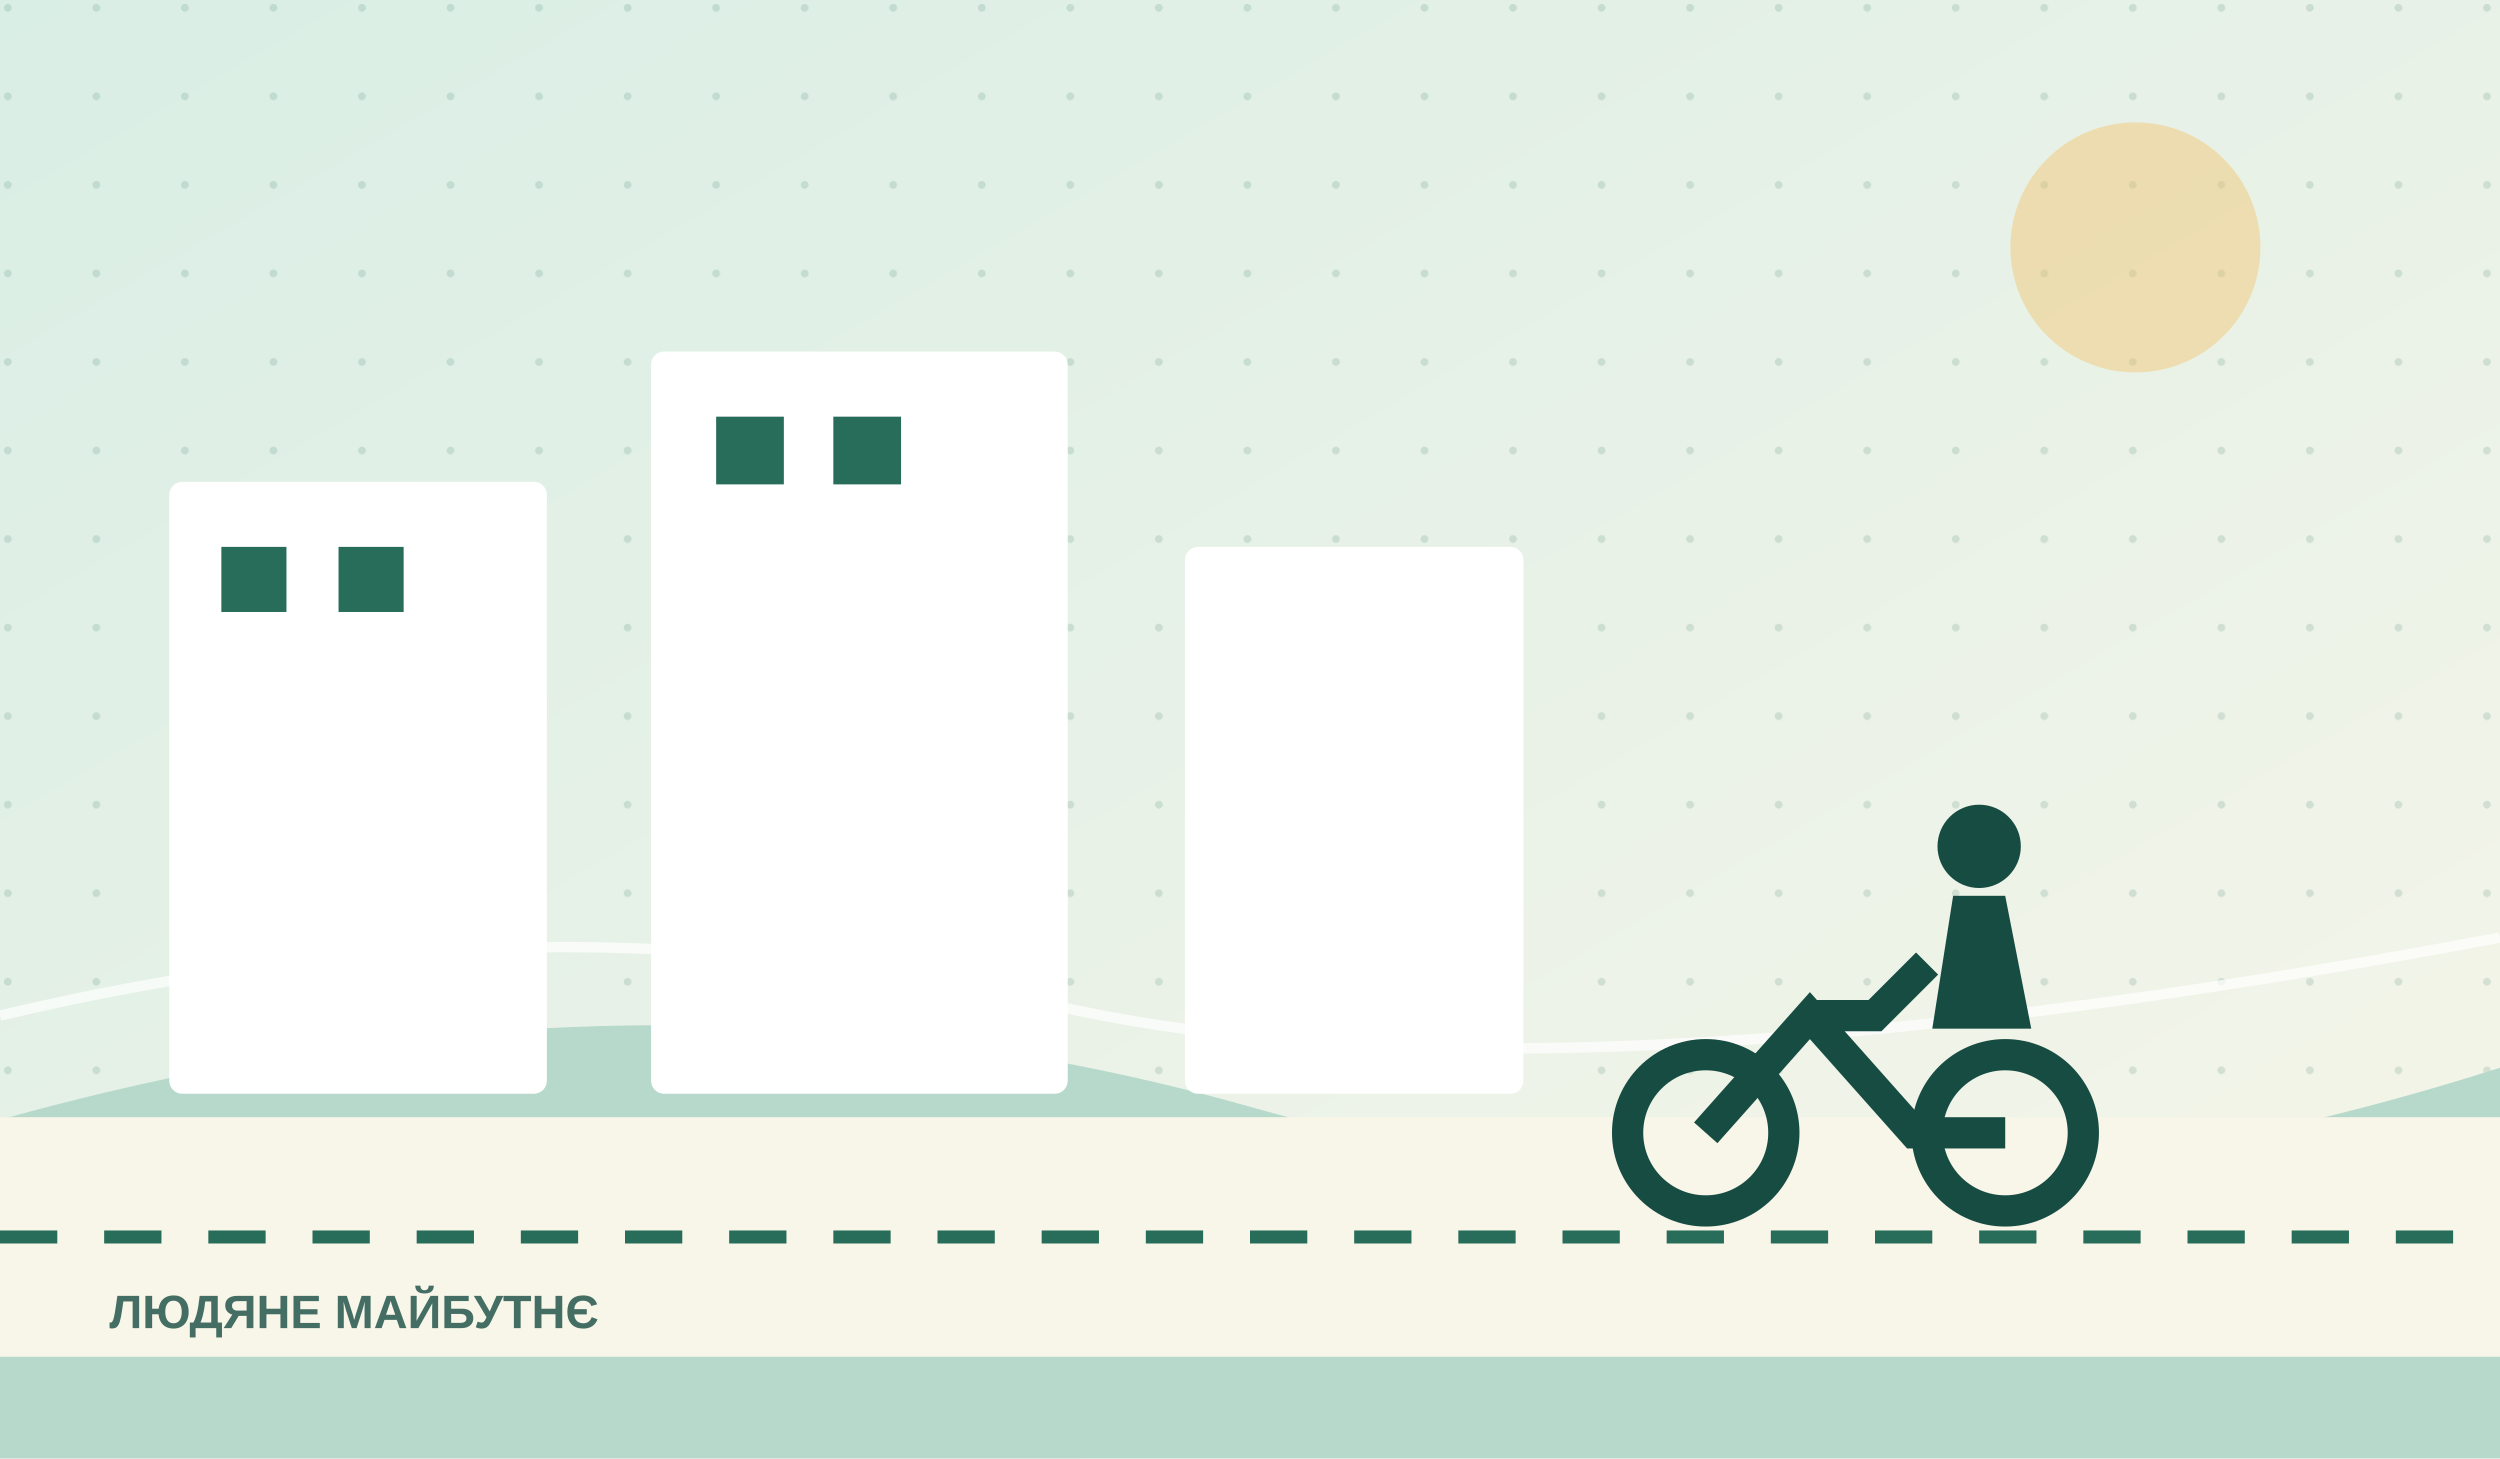
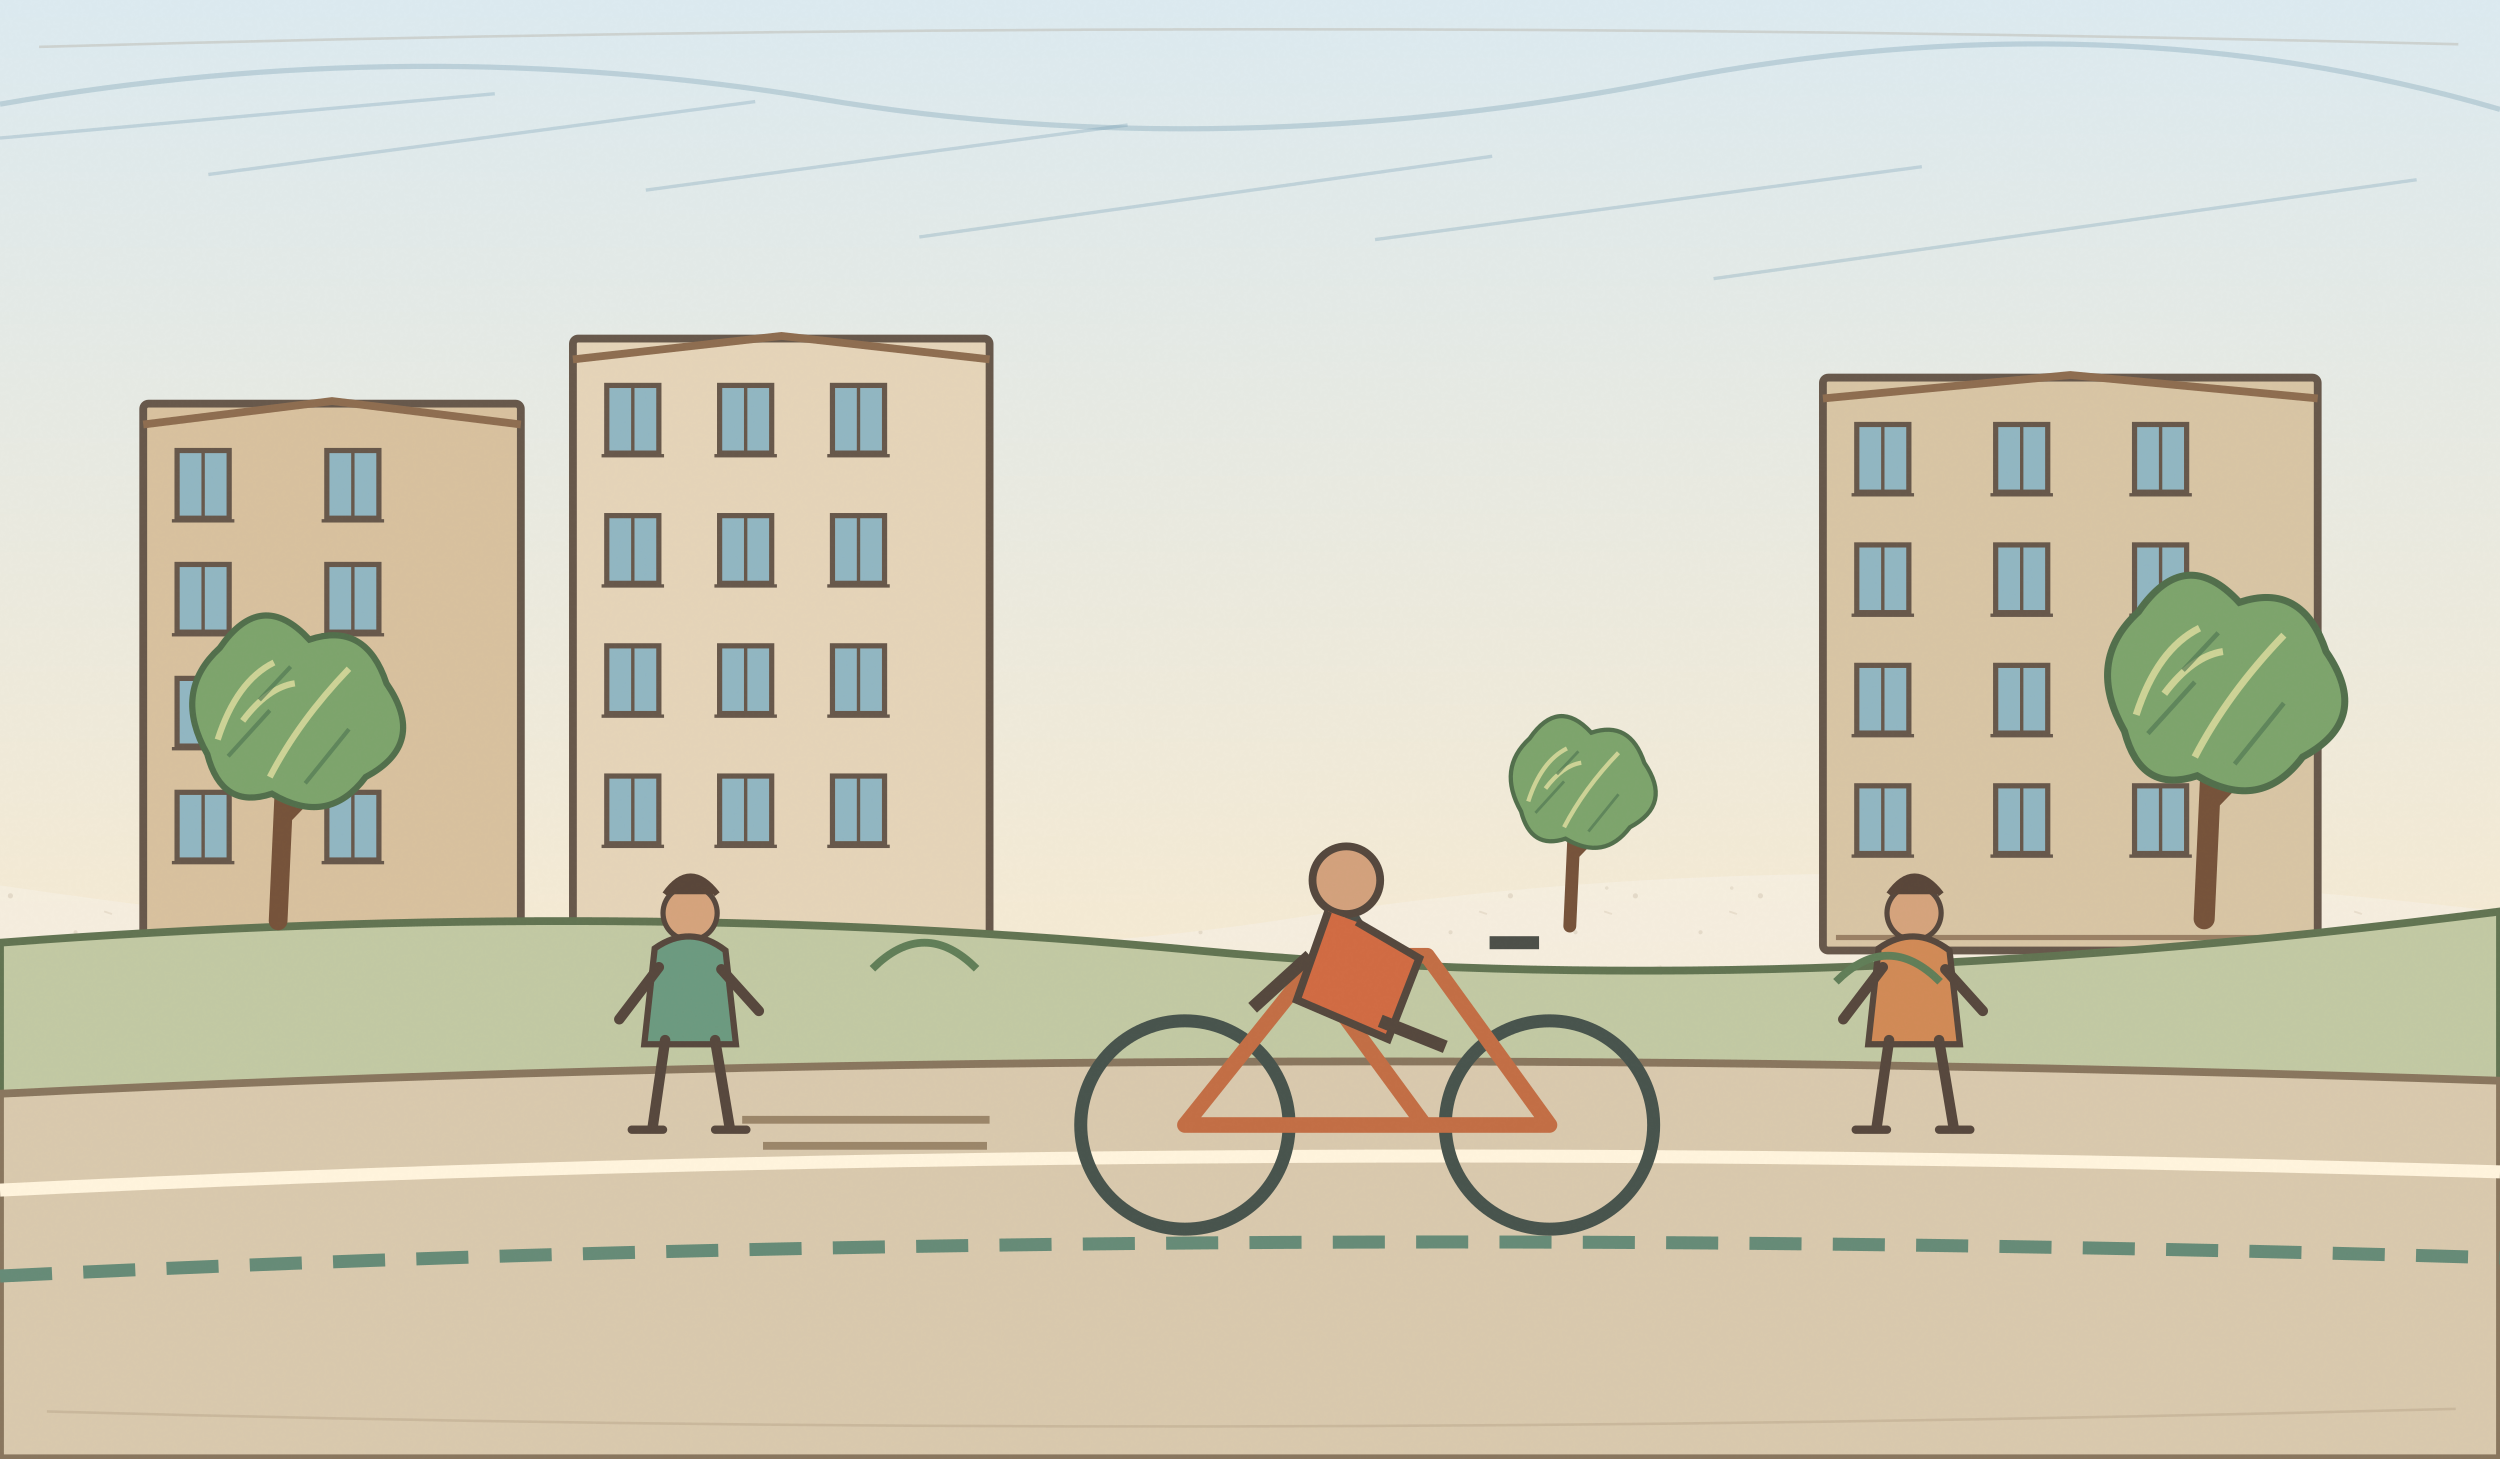
<svg xmlns="http://www.w3.org/2000/svg" viewBox="0 0 960 560" role="img" aria-labelledby="title desc">
  <defs>
-     <linearGradient id="bg" x1="0" y1="0" x2="1" y2="1">
-       <stop offset="0" stop-color="#d9eee5" />
-       <stop offset="1" stop-color="#f7f5e9" />
+     <linearGradient id="sky" x2="0" y2="1">
+       <stop stop-color="#dceaf0" />
+       <stop offset="1" stop-color="#f5ead3" />
    </linearGradient>
-     <pattern id="dots" width="34" height="34" patternUnits="userSpaceOnUse">
-       <circle cx="3" cy="3" r="1.5" fill="#286d59" opacity=".15" />
+     <linearGradient id="paper" x2="0" y2="1">
+       <stop stop-color="#fcf8ed" />
+       <stop offset="1" stop-color="#f1e7d5" />
+     </linearGradient>
+     <pattern id="papergrain" width="48" height="48" patternUnits="userSpaceOnUse">
+       <circle cx="4" cy="8" r="1" fill="#8e785c" opacity=".17" />
+       <circle cx="29" cy="22" r=".8" fill="#8e785c" opacity=".16" />
+       <circle cx="41" cy="5" r=".7" fill="#8e785c" opacity=".13" />
+       <path d="M9 36l5-1m17 8l4-1m5-28l3 1" stroke="#a18a6b" stroke-width=".7" opacity=".16" />
    </pattern>
+     <pattern id="hatch" width="12" height="12" patternUnits="userSpaceOnUse">
+       <path d="M-2 12L12-2M4 16L16 4" stroke="#765d48" stroke-width="1" opacity=".32" />
+     </pattern>
+     <pattern id="bluehatch" width="10" height="10" patternUnits="userSpaceOnUse">
+       <path d="M0 10L10 0" stroke="#477b93" stroke-width="1" opacity=".27" />
+     </pattern>
+     <pattern id="greenhatch" width="11" height="11" patternUnits="userSpaceOnUse">
+       <path d="M0 11L11 0" stroke="#52764f" stroke-width="1" opacity=".3" />
+     </pattern>
+     <filter id="grain">
+       <feTurbulence type="fractalNoise" baseFrequency=".62" numOctaves="2" seed="7" />
+       <feColorMatrix values="0 0 0 0 .38 0 0 0 0 .31 0 0 0 0 .22 0 0 0 .12 0" />
+     </filter>
  </defs>
-   <rect width="960" height="560" fill="url(#bg)" />
-   <rect width="960" height="560" fill="url(#dots)" />
-   <circle cx="820" cy="95" r="48" fill="#f2c36c" opacity=".45" />
-   <path d="M0 390 Q210 340 400 385 T960 360" fill="none" stroke="#fff" stroke-width="4" opacity=".7" />
-   <path d="M0 430 Q250 360 480 425 T960 410 V560 H0Z" fill="#b6d9cb" />
-   <path d="M0 475 H960" stroke="#f8f5e9" stroke-width="92" />
-   <path d="M0 475 H960" stroke="#286d59" stroke-width="5" stroke-dasharray="22 18" />
-   <g fill="#fff">
-     <rect x="65" y="185" width="145" height="235" rx="5" />
-     <rect x="250" y="135" width="160" height="285" rx="5" />
-     <rect x="455" y="210" width="130" height="210" rx="5" />
+   <rect width="960" height="560" fill="url(#paper)" />
+   <rect width="960" height="560" fill="url(#papergrain)" />
+   <path d="M0 0H960V350Q700 320 500 352T0 340Z" fill="url(#sky)" />
+   <path d="M0 40Q160 12 315 38T640 31T960 42" fill="none" stroke="#77a0b2" stroke-width="2" opacity=".35" />
+   <path d="M0 53l190-17m-110 31l210-28m-42 34l185-25m-80 43l220-31m-45 32l210-28m-80 43l270-38" fill="none" stroke="#6995ab" stroke-width="1.3" opacity=".28" />
+   <g>
+     <rect x="55" y="155" width="145" height="210" rx="2" fill="#d8c19e" stroke="#67584b" stroke-width="3" />
+     <path d="M55 163l72.5 -9 72.5 9" fill="none" stroke="#8e6d50" stroke-width="3" />
+     <rect x="68" y="173" width="20" height="26" fill="#91b6c2" stroke="#67584b" stroke-width="2" />
+     <path d="M78 173v26M66 200h24" stroke="#67584b" stroke-width="1.3" />
+     <rect x="125.5" y="173" width="20" height="26" fill="#91b6c2" stroke="#67584b" stroke-width="2" />
+     <path d="M135.5 173v26M123.5 200h24" stroke="#67584b" stroke-width="1.3" />
+     <rect x="68" y="216.75" width="20" height="26" fill="#91b6c2" stroke="#67584b" stroke-width="2" />
+     <path d="M78 216.75v26M66 243.75h24" stroke="#67584b" stroke-width="1.3" />
+     <rect x="125.5" y="216.75" width="20" height="26" fill="#91b6c2" stroke="#67584b" stroke-width="2" />
+     <path d="M135.5 216.75v26M123.5 243.75h24" stroke="#67584b" stroke-width="1.3" />
+     <rect x="68" y="260.5" width="20" height="26" fill="#91b6c2" stroke="#67584b" stroke-width="2" />
+     <path d="M78 260.5v26M66 287.5h24" stroke="#67584b" stroke-width="1.3" />
+     <rect x="125.5" y="260.5" width="20" height="26" fill="#91b6c2" stroke="#67584b" stroke-width="2" />
+     <path d="M135.5 260.5v26M123.5 287.5h24" stroke="#67584b" stroke-width="1.3" />
+     <rect x="68" y="304.25" width="20" height="26" fill="#91b6c2" stroke="#67584b" stroke-width="2" />
+     <path d="M78 304.25v26M66 331.25h24" stroke="#67584b" stroke-width="1.3" />
+     <rect x="125.5" y="304.25" width="20" height="26" fill="#91b6c2" stroke="#67584b" stroke-width="2" />
+     <path d="M135.5 304.25v26M123.5 331.25h24" stroke="#67584b" stroke-width="1.3" />
+     <path d="M60 360h135" stroke="#9a8064" stroke-width="2" />
  </g>
-   <g fill="#286d59">
-     <rect x="85" y="210" width="25" height="25" />
-     <rect x="130" y="210" width="25" height="25" />
-     <rect x="275" y="160" width="26" height="26" />
-     <rect x="320" y="160" width="26" height="26" />
+   <g>
+     <rect x="220" y="130" width="160" height="235" rx="2" fill="#e5d4b8" stroke="#67584b" stroke-width="3" />
+     <path d="M220 138l80 -9 80 9" fill="none" stroke="#8e6d50" stroke-width="3" />
+     <rect x="233" y="148" width="20" height="26" fill="#91b6c2" stroke="#67584b" stroke-width="2" />
+     <path d="M243 148v26M231 175h24" stroke="#67584b" stroke-width="1.3" />
+     <rect x="276.333" y="148" width="20" height="26" fill="#91b6c2" stroke="#67584b" stroke-width="2" />
+     <path d="M286.333 148v26M274.333 175h24" stroke="#67584b" stroke-width="1.3" />
+     <rect x="319.667" y="148" width="20" height="26" fill="#91b6c2" stroke="#67584b" stroke-width="2" />
+     <path d="M329.667 148v26M317.667 175h24" stroke="#67584b" stroke-width="1.3" />
+     <rect x="233" y="198" width="20" height="26" fill="#91b6c2" stroke="#67584b" stroke-width="2" />
+     <path d="M243 198v26M231 225h24" stroke="#67584b" stroke-width="1.3" />
+     <rect x="276.333" y="198" width="20" height="26" fill="#91b6c2" stroke="#67584b" stroke-width="2" />
+     <path d="M286.333 198v26M274.333 225h24" stroke="#67584b" stroke-width="1.3" />
+     <rect x="319.667" y="198" width="20" height="26" fill="#91b6c2" stroke="#67584b" stroke-width="2" />
+     <path d="M329.667 198v26M317.667 225h24" stroke="#67584b" stroke-width="1.3" />
+     <rect x="233" y="248" width="20" height="26" fill="#91b6c2" stroke="#67584b" stroke-width="2" />
+     <path d="M243 248v26M231 275h24" stroke="#67584b" stroke-width="1.3" />
+     <rect x="276.333" y="248" width="20" height="26" fill="#91b6c2" stroke="#67584b" stroke-width="2" />
+     <path d="M286.333 248v26M274.333 275h24" stroke="#67584b" stroke-width="1.3" />
+     <rect x="319.667" y="248" width="20" height="26" fill="#91b6c2" stroke="#67584b" stroke-width="2" />
+     <path d="M329.667 248v26M317.667 275h24" stroke="#67584b" stroke-width="1.3" />
+     <rect x="233" y="298" width="20" height="26" fill="#91b6c2" stroke="#67584b" stroke-width="2" />
+     <path d="M243 298v26M231 325h24" stroke="#67584b" stroke-width="1.3" />
+     <rect x="276.333" y="298" width="20" height="26" fill="#91b6c2" stroke="#67584b" stroke-width="2" />
+     <path d="M286.333 298v26M274.333 325h24" stroke="#67584b" stroke-width="1.3" />
+     <rect x="319.667" y="298" width="20" height="26" fill="#91b6c2" stroke="#67584b" stroke-width="2" />
+     <path d="M329.667 298v26M317.667 325h24" stroke="#67584b" stroke-width="1.3" />
+     <path d="M225 360h150" stroke="#9a8064" stroke-width="2" />
  </g>
-   <g transform="translate(620 395)" stroke="#174c42" stroke-width="12" fill="none">
-     <circle cx="35" cy="40" r="30" />
-     <circle cx="150" cy="40" r="30" />
-     <path d="M35 40 L75 -5 L115 40 L150 40 M75 -5 L100 -5 L120 -25" />
+   <g>
+     <rect x="700" y="145" width="190" height="220" rx="2" fill="#d8c5a4" stroke="#67584b" stroke-width="3" />
+     <path d="M700 153l95 -9 95 9" fill="none" stroke="#8e6d50" stroke-width="3" />
+     <rect x="713" y="163" width="20" height="26" fill="#91b6c2" stroke="#67584b" stroke-width="2" />
+     <path d="M723 163v26M711 190h24" stroke="#67584b" stroke-width="1.3" />
+     <rect x="766.333" y="163" width="20" height="26" fill="#91b6c2" stroke="#67584b" stroke-width="2" />
+     <path d="M776.333 163v26M764.333 190h24" stroke="#67584b" stroke-width="1.3" />
+     <rect x="819.667" y="163" width="20" height="26" fill="#91b6c2" stroke="#67584b" stroke-width="2" />
+     <path d="M829.667 163v26M817.667 190h24" stroke="#67584b" stroke-width="1.3" />
+     <rect x="713" y="209.25" width="20" height="26" fill="#91b6c2" stroke="#67584b" stroke-width="2" />
+     <path d="M723 209.25v26M711 236.25h24" stroke="#67584b" stroke-width="1.3" />
+     <rect x="766.333" y="209.25" width="20" height="26" fill="#91b6c2" stroke="#67584b" stroke-width="2" />
+     <path d="M776.333 209.25v26M764.333 236.25h24" stroke="#67584b" stroke-width="1.3" />
+     <rect x="819.667" y="209.25" width="20" height="26" fill="#91b6c2" stroke="#67584b" stroke-width="2" />
+     <path d="M829.667 209.25v26M817.667 236.25h24" stroke="#67584b" stroke-width="1.3" />
+     <rect x="713" y="255.5" width="20" height="26" fill="#91b6c2" stroke="#67584b" stroke-width="2" />
+     <path d="M723 255.5v26M711 282.5h24" stroke="#67584b" stroke-width="1.3" />
+     <rect x="766.333" y="255.5" width="20" height="26" fill="#91b6c2" stroke="#67584b" stroke-width="2" />
+     <path d="M776.333 255.5v26M764.333 282.5h24" stroke="#67584b" stroke-width="1.3" />
+     <rect x="819.667" y="255.5" width="20" height="26" fill="#91b6c2" stroke="#67584b" stroke-width="2" />
+     <path d="M829.667 255.5v26M817.667 282.5h24" stroke="#67584b" stroke-width="1.3" />
+     <rect x="713" y="301.75" width="20" height="26" fill="#91b6c2" stroke="#67584b" stroke-width="2" />
+     <path d="M723 301.75v26M711 328.75h24" stroke="#67584b" stroke-width="1.3" />
+     <rect x="766.333" y="301.75" width="20" height="26" fill="#91b6c2" stroke="#67584b" stroke-width="2" />
+     <path d="M776.333 301.75v26M764.333 328.75h24" stroke="#67584b" stroke-width="1.3" />
+     <rect x="819.667" y="301.75" width="20" height="26" fill="#91b6c2" stroke="#67584b" stroke-width="2" />
+     <path d="M829.667 301.75v26M817.667 328.75h24" stroke="#67584b" stroke-width="1.3" />
+     <path d="M705 360h180" stroke="#9a8064" stroke-width="2" />
  </g>
-   <g fill="#174c42">
-     <circle cx="760" cy="325" r="16" />
-     <path d="M750 344 L770 344 L780 395 L742 395Z" />
+   <path d="M0 362Q240 344 460 365T960 350V560H0Z" fill="#c2c9a3" stroke="#627452" stroke-width="3" />
+   <path d="M0 420Q450 398 960 415V560H0Z" fill="#d9c9ad" stroke="#89765e" stroke-width="3" />
+   <path d="M0 457Q450 435 960 450" stroke="#fff4dd" stroke-width="5" fill="none" />
+   <path d="M0 490Q450 468 960 483" stroke="#668b77" stroke-width="5" stroke-dasharray="20 12" fill="none" />
+   <g transform="translate(110 280) scale(0.8)">
+     <path d="M0 4L-4 92M0 30L-26 4M-1 41L26 13" stroke="#76533a" stroke-width="9" fill="none" stroke-linecap="round" />
+     <path d="M-38 12Q-55-18-32-39Q-12-68 11-43Q38-52 48-22Q68 7 38 23Q20 47-7 31Q-31 39-38 12Z" fill="#7da46c" stroke="#526f4c" stroke-width="3" />
+     <path d="M-33 5Q-24-23-6-32M-8 23Q6-4 30-29M-21-4Q-9-20 4-22" fill="none" stroke="#d6d89a" stroke-width="3" opacity=".9" />
+     <path d="M-28 13l20-22m17 35l21-26m-43-14l15-16" stroke="#4f7651" stroke-width="2" opacity=".65" />
  </g>
-   <text x="42" y="510" font-family="Arial,sans-serif" font-size="18" font-weight="700" fill="#174c42" opacity=".8">ЛЮДЯНЕ МАЙБУТНЄ</text>
+   <g transform="translate(850 270) scale(0.9)">
+     <path d="M0 4L-4 92M0 30L-26 4M-1 41L26 13" stroke="#76533a" stroke-width="9" fill="none" stroke-linecap="round" />
+     <path d="M-38 12Q-55-18-32-39Q-12-68 11-43Q38-52 48-22Q68 7 38 23Q20 47-7 31Q-31 39-38 12Z" fill="#7da46c" stroke="#526f4c" stroke-width="3" />
+     <path d="M-33 5Q-24-23-6-32M-8 23Q6-4 30-29M-21-4Q-9-20 4-22" fill="none" stroke="#d6d89a" stroke-width="3" opacity=".9" />
+     <path d="M-28 13l20-22m17 35l21-26m-43-14l15-16" stroke="#4f7651" stroke-width="2" opacity=".65" />
+   </g>
+   <g transform="translate(605 305) scale(0.55)">
+     <path d="M0 4L-4 92M0 30L-26 4M-1 41L26 13" stroke="#76533a" stroke-width="9" fill="none" stroke-linecap="round" />
+     <path d="M-38 12Q-55-18-32-39Q-12-68 11-43Q38-52 48-22Q68 7 38 23Q20 47-7 31Q-31 39-38 12Z" fill="#7da46c" stroke="#526f4c" stroke-width="3" />
+     <path d="M-33 5Q-24-23-6-32M-8 23Q6-4 30-29M-21-4Q-9-20 4-22" fill="none" stroke="#d6d89a" stroke-width="3" opacity=".9" />
+     <path d="M-28 13l20-22m17 35l21-26m-43-14l15-16" stroke="#4f7651" stroke-width="2" opacity=".65" />
+   </g>
+   <g transform="translate(455 362)">
+     <circle cx="0" cy="70" r="40" fill="none" stroke="#48544d" stroke-width="5" />
+     <circle cx="140" cy="70" r="40" fill="none" stroke="#48544d" stroke-width="5" />
+     <path d="M0 70L48 10L92 70H0L60 70L140 70L93 5L70 5" fill="none" stroke="#c36e45" stroke-width="6" stroke-linecap="round" stroke-linejoin="round" />
+     <path d="M45 8l28-7m-2 0l-8-13m54 12h19" stroke="#4d5049" stroke-width="5" fill="none" />
+     <circle cx="62" cy="-24" r="13" fill="#d3a17c" stroke="#55483d" stroke-width="3" />
+     <path d="M55-12l-12 34 35 15 12-31-24-14" fill="#d16b43" stroke="#55483d" stroke-width="3" />
+     <path d="M48 5l-22 20m49 5l25 10" stroke="#55483d" stroke-width="5" fill="none" />
+   </g>
+   <g transform="translate(265 385) scale(0.8)">
+     <circle cx="0" cy="-43" r="13" fill="#d5a37c" stroke="#57483d" stroke-width="2.5" />
+     <path d="M-12-52q12-17 25 0" fill="#594639" stroke="#594639" stroke-width="3" />
+     <path d="M-17-26Q0-38 17-25L22 20H-22Z" fill="#6c9a80" stroke="#57483d" stroke-width="3" />
+     <path d="M-12 18L-18 60M12 18L19 60M-15-17L-34 8M15-16L33 4" fill="none" stroke="#57483d" stroke-width="5" stroke-linecap="round" />
+     <path d="M-28 61h15m25 0h15" stroke="#57483d" stroke-width="4" stroke-linecap="round" />
+   </g>
+   <g transform="translate(735 385) scale(0.8)">
+     <circle cx="0" cy="-43" r="13" fill="#d5a37c" stroke="#57483d" stroke-width="2.5" />
+     <path d="M-12-52q12-17 25 0" fill="#594639" stroke="#594639" stroke-width="3" />
+     <path d="M-17-26Q0-38 17-25L22 20H-22Z" fill="#d18a56" stroke="#57483d" stroke-width="3" />
+     <path d="M-12 18L-18 60M12 18L19 60M-15-17L-34 8M15-16L33 4" fill="none" stroke="#57483d" stroke-width="5" stroke-linecap="round" />
+     <path d="M-28 61h15m25 0h15" stroke="#57483d" stroke-width="4" stroke-linecap="round" />
+   </g>
+   <path d="M285 430h95m-87 10h86m-570-20h150" stroke="#9b8669" stroke-width="3" fill="none" />
+   <path d="M335 372q20-20 40 0m330 5q20-20 40 0" fill="none" stroke="#617e58" stroke-width="3" />
+   <rect width="960" height="560" filter="url(#grain)" opacity=".11" pointer-events="none" />
+   <path d="M15 18Q470 5 944 17M18 542Q450 554 943 541" fill="none" stroke="#927d61" stroke-width="1" opacity=".22" />
</svg>
